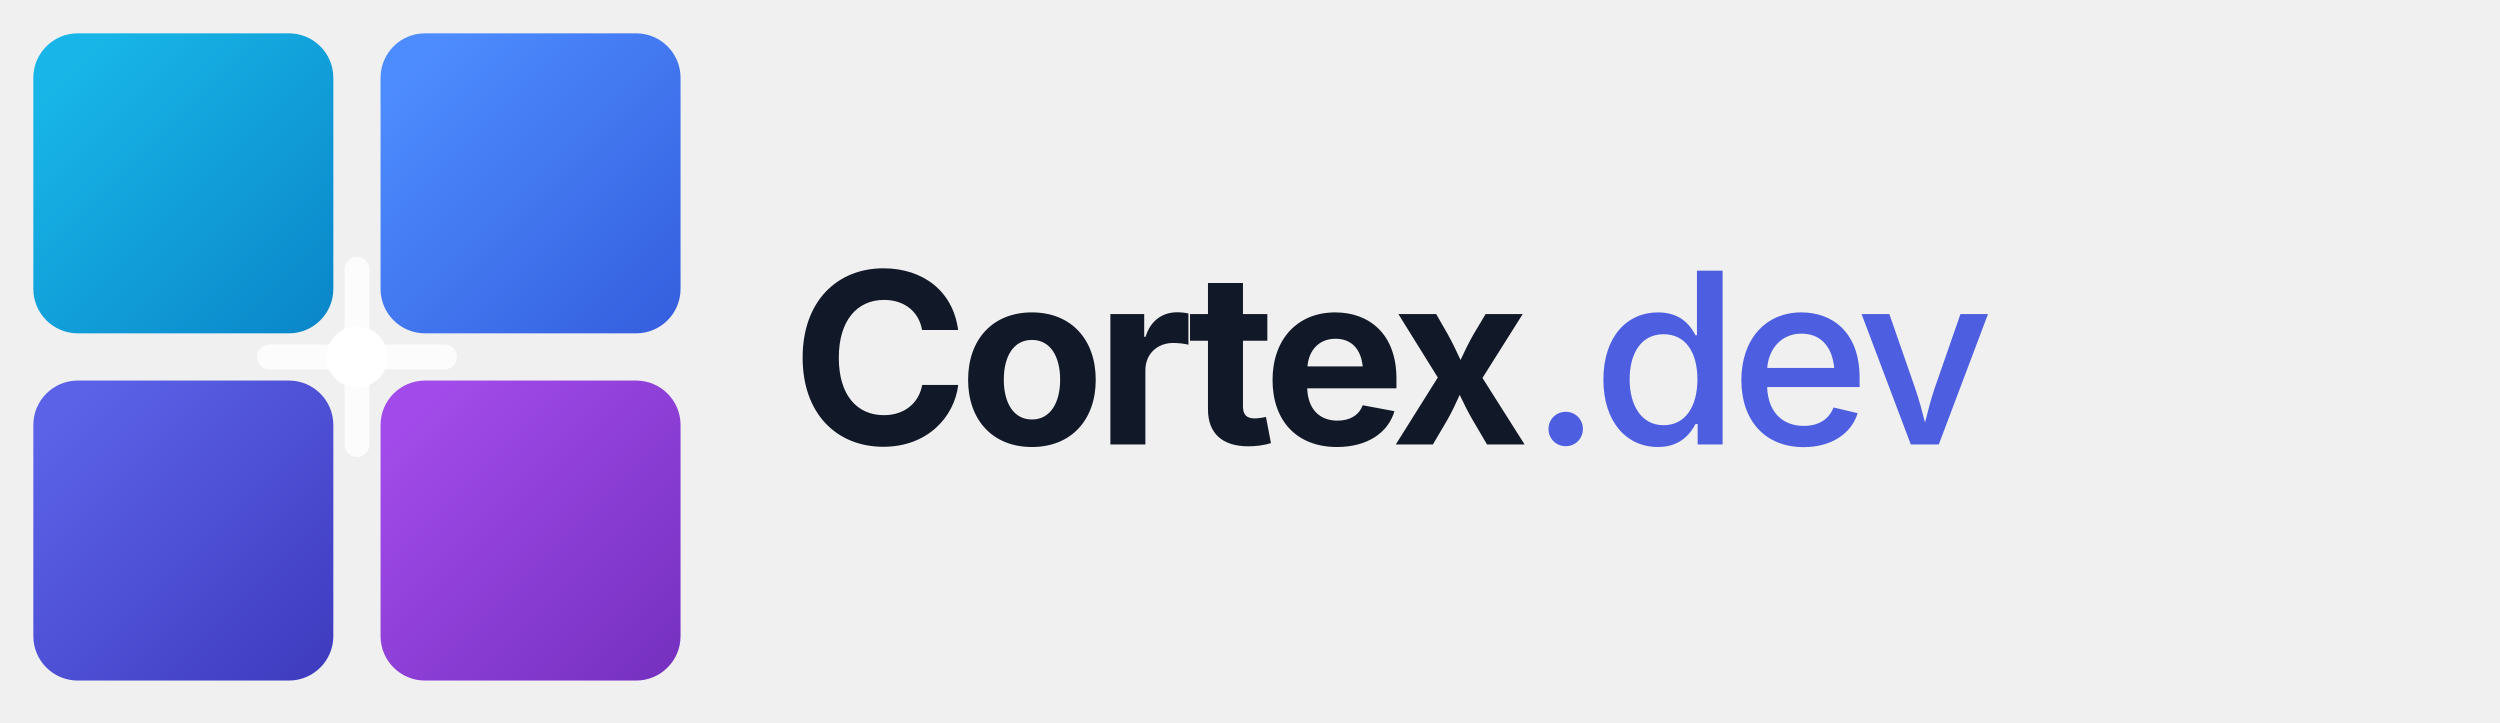
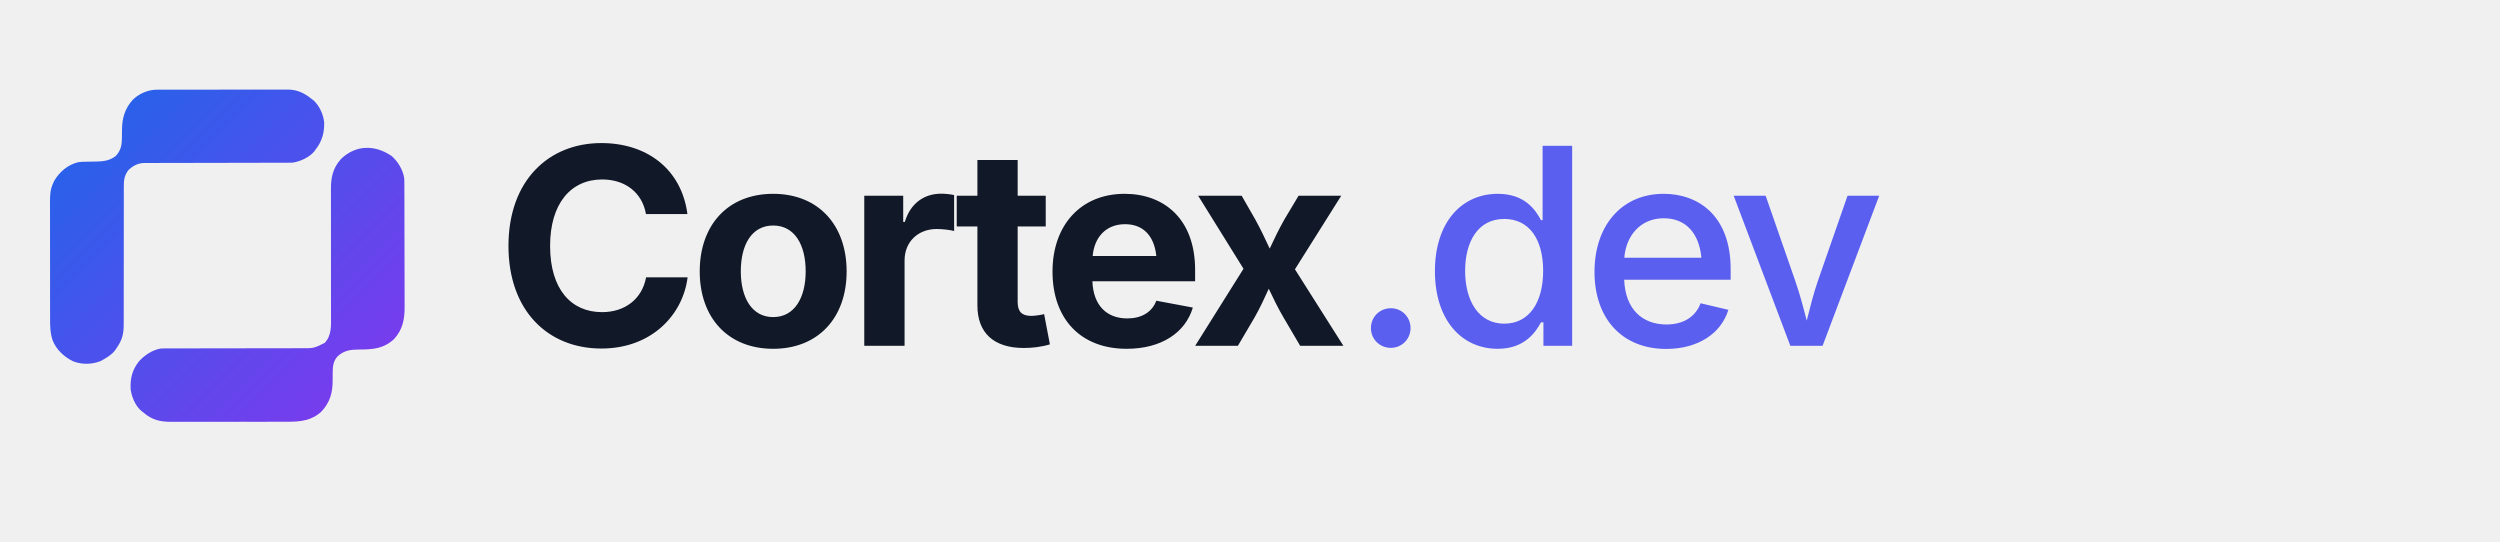
- <svg xmlns="http://www.w3.org/2000/svg" viewBox="0 0 1800 520" role="img" aria-labelledby="title desc">
+ <svg xmlns="http://www.w3.org/2000/svg" viewBox="0 0 1200 260" role="img" aria-labelledby="title desc">
  <defs>
-     <linearGradient id="panelA" x1="24" y1="24" x2="240" y2="240" gradientUnits="userSpaceOnUse">
-       <stop stop-color="#18B6E8" />
-       <stop offset="1" stop-color="#087FC4" />
-     </linearGradient>
-     <linearGradient id="panelB" x1="274" y1="24" x2="490" y2="240" gradientUnits="userSpaceOnUse">
-       <stop stop-color="#4D8CFF" />
-       <stop offset="1" stop-color="#3158D9" />
-     </linearGradient>
-     <linearGradient id="panelC" x1="24" y1="274" x2="240" y2="490" gradientUnits="userSpaceOnUse">
-       <stop stop-color="#5B62E8" />
-       <stop offset="1" stop-color="#3A35B8" />
-     </linearGradient>
-     <linearGradient id="panelD" x1="274" y1="274" x2="490" y2="490" gradientUnits="userSpaceOnUse">
-       <stop stop-color="#A24BEA" />
-       <stop offset="1" stop-color="#6E2CB9" />
+     <linearGradient id="cortex" x1="18" y1="12" x2="168" y2="162" gradientUnits="userSpaceOnUse">
+       <stop stop-color="#2563EB" />
+       <stop offset="1" stop-color="#7C3AED" />
    </linearGradient>
  </defs>
-   <g transform="translate(24 24)">
-     <rect width="216" height="216" rx="32" fill="url(#panelA)" />
-     <rect x="250" width="216" height="216" rx="32" fill="url(#panelB)" />
-     <rect y="250" width="216" height="216" rx="32" fill="url(#panelC)" />
-     <rect x="250" y="250" width="216" height="216" rx="32" fill="url(#panelD)" />
-     <path d="M233 170V296M170 233H296" stroke="#FFF" stroke-opacity=".78" stroke-width="18" stroke-linecap="round" />
-     <circle cx="233" cy="233" r="22" fill="#FFF" />
+   <g transform="translate(24 43) scale(.92)">
+     <path fill="url(#cortex)" d="M178.281 34.67c3.377 3.053 5.805 7.096 6.546 11.588.038.997.057 1.984.057 2.982l.004.901q.006 1.493.007 2.986l.008 2.143q.011 3.517.016 7.036l.005 2.426q.011 5.701.016 11.404.006 6.57.03 13.14.016 5.085.018 10.17 0 3.035.015 6.068.013 2.858.006 5.715 0 1.044.008 2.088c.046 6.363-.999 11.896-5.427 16.768-5.405 5.104-11.1 5.511-18.147 5.529-4.486.019-7.936.378-11.356 3.537-2.207 2.31-2.606 5.209-2.588 8.294l-.019 1.76q-.01 1.364-.007 2.726c.007 6.229-1.463 11.326-5.796 15.995-5.054 4.767-11.062 5.397-17.669 5.37l-2.167.01q-2.922.012-5.844.004-2.448-.002-4.895.004-5.778.01-11.555-.001-5.944-.009-11.888.012-5.12.015-10.24.01-3.05-.004-6.1.007-2.87.01-5.74-.005-1.046-.003-2.094.004c-5.895.039-10.22-.908-14.799-4.906l-.98-.735c-3.158-2.689-5.077-7.236-5.613-11.289-.349-5.659.807-10.201 4.372-14.684 2.985-3.245 7.084-5.986 11.53-6.648a90 90 0 0 1 3.235-.049l.984-.001q1.631-.002 3.262.001l2.34-.002 5.039-.003a3535 3535 0 0 0 9.337-.014l2.754-.007c6.19-.013 12.378-.024 18.568-.023q6.263.002 12.526-.019 3.313-.012 6.625-.006 3.118.006 6.238-.012 1.14-.004 2.281.003c6.423.036 6.423.036 12.104-2.772 3.744-3.844 3.356-9.223 3.321-14.18q0-1.175.003-2.35.002-2.52-.007-5.041c-.01-2.661-.008-5.321-.003-7.982.009-6.608.002-13.216-.009-19.824-.007-5.138-.011-10.277-.001-15.415q.007-3.961-.011-7.924-.006-2.471.003-4.942 0-1.14-.008-2.28c-.049-6.324.911-11.157 5.282-16.064 7.8-7.468 17.713-7.426 26.423-1.503M55.916.05l.91-.003q1.509-.003 3.019-.001l2.163-.004q2.94-.005 5.88-.005 2.456 0 4.91-.003Q78.593.03 84.386.03q5.974 0 11.947-.01 5.13-.007 10.26-.007 3.063.001 6.126-.005 2.883-.006 5.765 0 1.056 0 2.113-.004 1.445-.003 2.891.002l.838-.006c4.655.032 8.473 1.874 12.019 4.756l.974.725c3.149 2.699 5.335 7.522 5.725 11.644.156 5.154-1.109 9.924-4.372 14.006l-.849 1.212c-2.672 3.083-7.193 5.13-11.175 5.77a90 90 0 0 1-3.243.05l-.986.003-3.27.002q-1.173 0-2.346.004-2.525.005-5.051.006-3.994.004-7.99.016l-2.736.007-1.384.004q-9.3.027-18.6.034-6.275.005-12.549.027-3.319.013-6.638.01-3.123-.001-6.246.015-1.144.005-2.289 0-1.566-.004-3.132.01l-.907-.01c-3.302.05-6.013 1.417-8.351 3.7-2.043 2.61-2.444 5.193-2.422 8.4l-.003.996q-.001 1.643.005 3.287l-.002 2.363q-.003 2.541 0 5.082.004 4.022-.006 8.045-.023 11.438-.018 22.875.004 6.319-.014 12.638-.01 3.995.002 7.988.002 2.491-.01 4.983-.003 1.15.004 2.301c.025 4.194-.079 7.656-2.19 11.415l-.506.911a26 26 0 0 1-1.434 2.191l-.489.697c-1.646 2.133-3.796 3.399-6.104 4.734l-1.212.703c-4.479 1.849-9.884 1.946-14.404.197-4.715-2.274-8.817-6.07-10.76-10.985-1.32-3.944-1.331-7.74-1.32-11.844L.04 116.82q-.01-2.898-.005-5.796.001-2.427-.003-4.852-.008-5.726 0-11.45.005-5.896-.012-11.788Q.006 77.86.01 72.785q.002-3.024-.006-6.049a811 811 0 0 1 .003-5.687q.002-1.04-.004-2.08c-.02-3.748.076-6.936 1.752-10.384l.551-1.156c2.784-4.626 7.012-8.198 12.34-9.534 1.322-.21 2.6-.234 3.938-.252l1.684-.033q1.312-.025 2.624-.04c4.24-.055 7.954-.19 11.443-2.948 2.55-2.768 3.15-5.48 3.171-9.13l.029-1.726q.02-1.344.03-2.688c.043-6.144 1.428-11.1 5.643-15.788C46.612 2.02 51.234.04 55.916.05" />
  </g>
-   <text x="570" y="320" fill="#111827" font-family="Inter, Segoe UI, Arial, sans-serif" font-size="172" font-weight="700" letter-spacing="-7">Cortex<tspan fill="#4D5FE0" font-weight="500">.dev</tspan>
+   <text x="238" y="166" fill="#111827" font-family="Inter, Segoe UI, Arial, sans-serif" font-size="132" font-weight="700" letter-spacing="-5">Cortex<tspan fill="#5B5FEF" font-weight="500">.dev</tspan>
  </text>
</svg>
